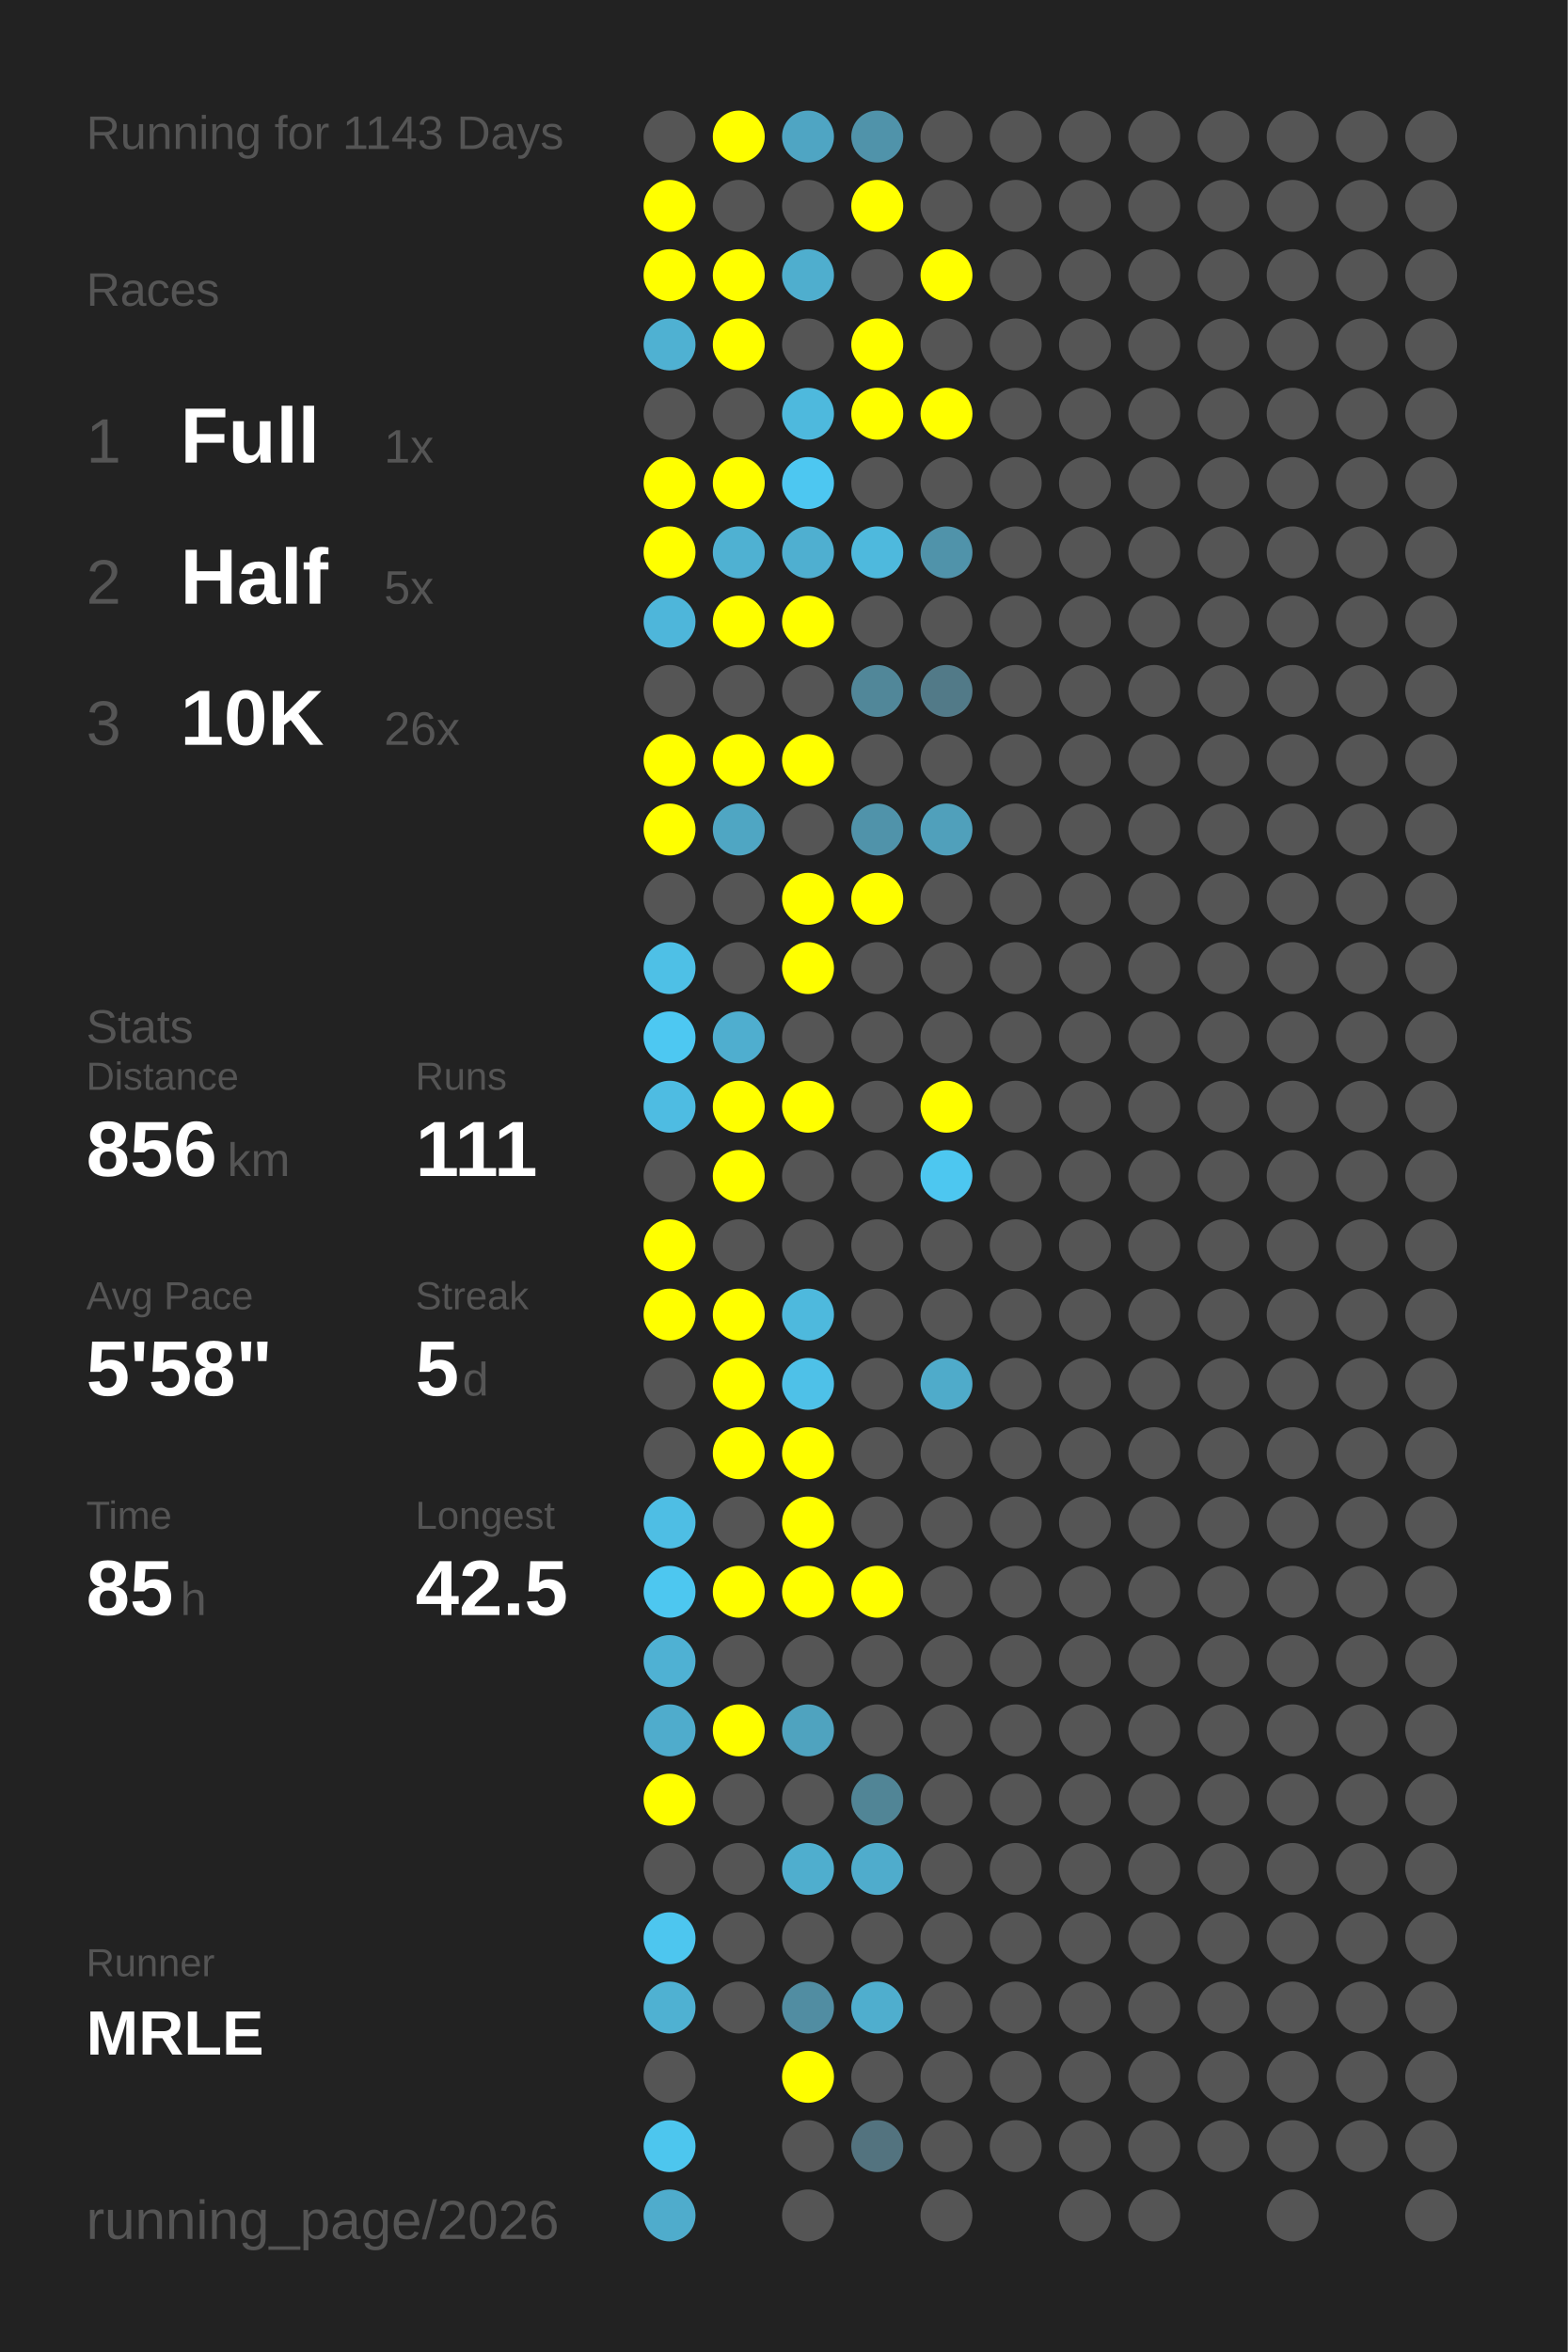
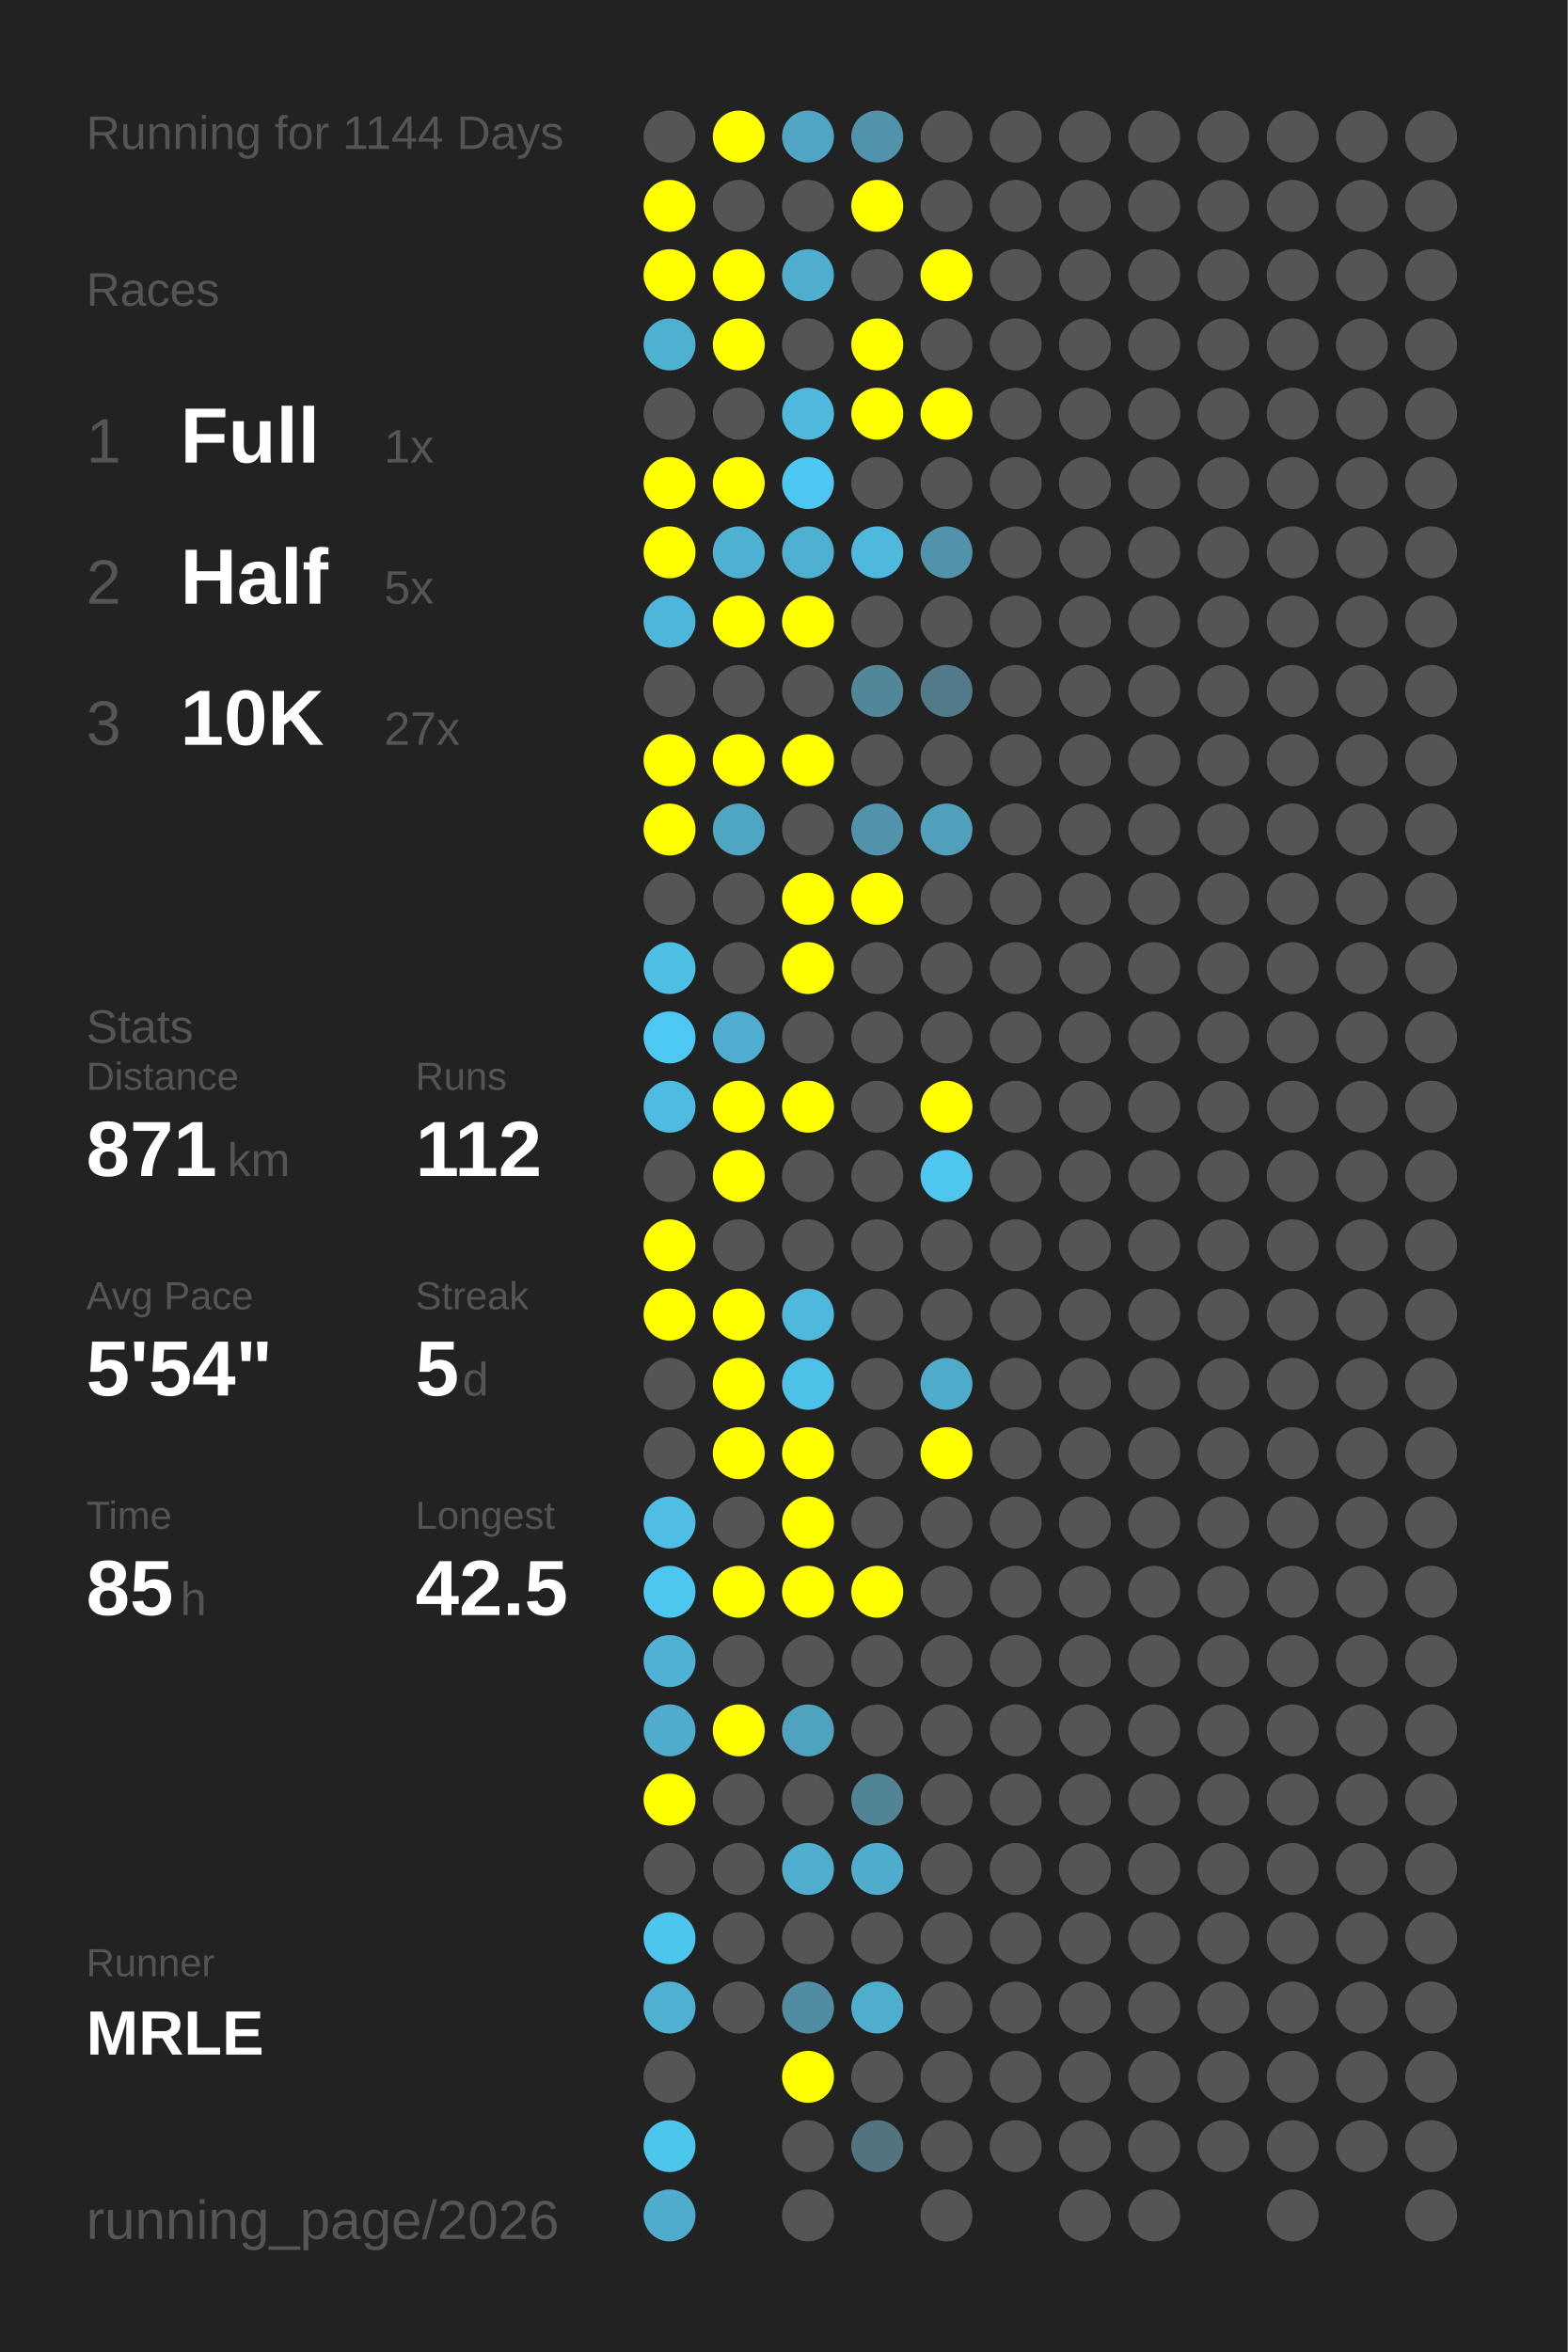
<svg xmlns="http://www.w3.org/2000/svg" baseProfile="full" height="300mm" version="1.1" viewBox="0,0,200,300" width="200mm">
  <defs />
  <rect fill="#222222" height="300" width="200" x="0" y="0" />
-   <text fill="#555555" style="font-size:6px; font-family:Arial;" x="11" y="19">Running for 1143 Days</text>
+   <text fill="#555555" style="font-size:6px; font-family:Arial;" x="11" y="19">Running for 1144 Days</text>
  <text fill="#555555" style="font-size:6px; font-family:Arial;" x="11" y="39">Races</text>
  <text fill="#555555" style="font-size:8px; font-family:Arial;" x="11" y="59">1</text>
  <text fill="#FFFFFF" style="font-size:10px; font-family:Arial; font-weight:bold;" x="23" y="59">Full</text>
  <text fill="#555555" style="font-size:6px; font-family:Arial;" x="49" y="59">1x</text>
  <text fill="#555555" style="font-size:8px; font-family:Arial;" x="11" y="77">2</text>
  <text fill="#FFFFFF" style="font-size:10px; font-family:Arial; font-weight:bold;" x="23" y="77">Half</text>
  <text fill="#555555" style="font-size:6px; font-family:Arial;" x="49" y="77">5x</text>
  <text fill="#555555" style="font-size:8px; font-family:Arial;" x="11" y="95">3</text>
  <text fill="#FFFFFF" style="font-size:10px; font-family:Arial; font-weight:bold;" x="23" y="95">10K</text>
-   <text fill="#555555" style="font-size:6px; font-family:Arial;" x="49" y="95">26x</text>
+   <text fill="#555555" style="font-size:6px; font-family:Arial;" x="49" y="95">27x</text>
  <text fill="#555555" style="font-size:6px; font-family:Arial;" x="11" y="133">Stats</text>
  <text fill="#555555" style="font-size:5px; font-family:Arial;" x="11" y="139">Distance</text>
-   <text fill="#FFFFFF" style="font-size:10px; font-family:Arial; font-weight:bold;" x="11" y="150">856</text>
+   <text fill="#FFFFFF" style="font-size:10px; font-family:Arial; font-weight:bold;" x="11" y="150">871</text>
  <text fill="#555555" style="font-size:6px; font-family:Arial;" x="29" y="150">km</text>
  <text fill="#555555" style="font-size:5px; font-family:Arial;" x="53" y="139">Runs</text>
-   <text fill="#FFFFFF" style="font-size:10px; font-family:Arial; font-weight:bold;" x="53" y="150">111</text>
+   <text fill="#FFFFFF" style="font-size:10px; font-family:Arial; font-weight:bold;" x="53" y="150">112</text>
  <text fill="#555555" style="font-size:5px; font-family:Arial;" x="11" y="167">Avg Pace</text>
-   <text fill="#FFFFFF" style="font-size:10px; font-family:Arial; font-weight:bold;" x="11" y="178">5'58"</text>
+   <text fill="#FFFFFF" style="font-size:10px; font-family:Arial; font-weight:bold;" x="11" y="178">5'54"</text>
  <text fill="#555555" style="font-size:5px; font-family:Arial;" x="53" y="167">Streak</text>
  <text fill="#FFFFFF" style="font-size:10px; font-family:Arial; font-weight:bold;" x="53" y="178">5</text>
  <text fill="#555555" style="font-size:6px; font-family:Arial;" x="59" y="178">d</text>
  <text fill="#555555" style="font-size:5px; font-family:Arial;" x="11" y="195">Time</text>
  <text fill="#FFFFFF" style="font-size:10px; font-family:Arial; font-weight:bold;" x="11" y="206">85</text>
  <text fill="#555555" style="font-size:6px; font-family:Arial;" x="23" y="206">h</text>
  <text fill="#555555" style="font-size:5px; font-family:Arial;" x="53" y="195">Longest</text>
  <text fill="#FFFFFF" style="font-size:10px; font-family:Arial; font-weight:bold;" x="53" y="206">42.5</text>
  <text fill="#555555" style="font-size:5px; font-family:Arial;" x="11" y="252.065">Runner</text>
  <text fill="#FFFFFF" style="font-size:8px; font-family:Arial; font-weight:bold;" x="11" y="262.065">MRLE</text>
  <text fill="#555555" style="font-size:7px; font-family:Arial;" x="11" y="285.581">running_page/2026</text>
  <circle cx="85.417" cy="17.419" fill="#555555" r="3.312" />
  <circle cx="85.417" cy="26.258" fill="#FFFF00" r="3.312" />
  <circle cx="85.417" cy="35.097" fill="#FFFF00" r="3.312" />
  <circle cx="85.417" cy="43.935" fill="#4fb1d2" r="3.312" />
  <circle cx="85.417" cy="52.774" fill="#555555" r="3.312" />
  <circle cx="85.417" cy="61.613" fill="#FFFF00" r="3.312" />
  <circle cx="85.417" cy="70.452" fill="#FFFF00" r="3.312" />
  <circle cx="85.417" cy="79.29" fill="#4eb6da" r="3.312" />
  <circle cx="85.417" cy="88.129" fill="#555555" r="3.312" />
  <circle cx="85.417" cy="96.968" fill="#FFFF00" r="3.312" />
  <circle cx="85.417" cy="105.806" fill="#FFFF00" r="3.312" />
  <circle cx="85.417" cy="114.645" fill="#555555" r="3.312" />
  <circle cx="85.417" cy="123.484" fill="#4ec0e6" r="3.312" />
  <circle cx="85.417" cy="132.323" fill="#4dc8f2" r="3.312" />
  <circle cx="85.417" cy="141.161" fill="#4ebce2" r="3.312" />
  <circle cx="85.417" cy="150" fill="#555555" r="3.312" />
  <circle cx="85.417" cy="158.839" fill="#FFFF00" r="3.312" />
  <circle cx="85.417" cy="167.677" fill="#FFFF00" r="3.312" />
  <circle cx="85.417" cy="176.516" fill="#555555" r="3.312" />
  <circle cx="85.417" cy="185.355" fill="#555555" r="3.312" />
  <circle cx="85.417" cy="194.194" fill="#4ebee4" r="3.312" />
  <circle cx="85.417" cy="203.032" fill="#4dc7f0" r="3.312" />
  <circle cx="85.417" cy="211.871" fill="#4fb1d3" r="3.312" />
  <circle cx="85.417" cy="220.71" fill="#4faccc" r="3.312" />
  <circle cx="85.417" cy="229.548" fill="#FFFF00" r="3.312" />
  <circle cx="85.417" cy="238.387" fill="#555555" r="3.312" />
  <circle cx="85.417" cy="247.226" fill="#4dc6ef" r="3.312" />
  <circle cx="85.417" cy="256.065" fill="#4fb1d2" r="3.312" />
  <circle cx="85.417" cy="264.903" fill="#555555" r="3.312" />
  <circle cx="85.417" cy="273.742" fill="#4dc6ee" r="3.312" />
  <circle cx="85.417" cy="282.581" fill="#4faccc" r="3.312" />
  <circle cx="94.25" cy="17.419" fill="#FFFF00" r="3.312" />
  <circle cx="94.25" cy="26.258" fill="#555555" r="3.312" />
  <circle cx="94.25" cy="35.097" fill="#FFFF00" r="3.312" />
  <circle cx="94.25" cy="43.935" fill="#FFFF00" r="3.312" />
  <circle cx="94.25" cy="52.774" fill="#555555" r="3.312" />
  <circle cx="94.25" cy="61.613" fill="#FFFF00" r="3.312" />
  <circle cx="94.25" cy="70.452" fill="#4fb1d2" r="3.312" />
  <circle cx="94.25" cy="79.29" fill="#FFFF00" r="3.312" />
  <circle cx="94.25" cy="88.129" fill="#555555" r="3.312" />
  <circle cx="94.25" cy="96.968" fill="#FFFF00" r="3.312" />
  <circle cx="94.25" cy="105.806" fill="#4fa6c3" r="3.312" />
  <circle cx="94.25" cy="114.645" fill="#555555" r="3.312" />
  <circle cx="94.25" cy="123.484" fill="#555555" r="3.312" />
  <circle cx="94.25" cy="132.323" fill="#4faecf" r="3.312" />
  <circle cx="94.25" cy="141.161" fill="#FFFF00" r="3.312" />
  <circle cx="94.25" cy="150" fill="#FFFF00" r="3.312" />
  <circle cx="94.25" cy="158.839" fill="#555555" r="3.312" />
  <circle cx="94.25" cy="167.677" fill="#FFFF00" r="3.312" />
  <circle cx="94.25" cy="176.516" fill="#FFFF00" r="3.312" />
  <circle cx="94.25" cy="185.355" fill="#FFFF00" r="3.312" />
  <circle cx="94.25" cy="194.194" fill="#555555" r="3.312" />
  <circle cx="94.25" cy="203.032" fill="#FFFF00" r="3.312" />
  <circle cx="94.25" cy="211.871" fill="#555555" r="3.312" />
  <circle cx="94.25" cy="220.71" fill="#FFFF00" r="3.312" />
  <circle cx="94.25" cy="229.548" fill="#555555" r="3.312" />
  <circle cx="94.25" cy="238.387" fill="#555555" r="3.312" />
  <circle cx="94.25" cy="247.226" fill="#555555" r="3.312" />
  <circle cx="94.25" cy="256.065" fill="#555555" r="3.312" />
  <circle cx="103.083" cy="17.419" fill="#4fa5c3" r="3.312" />
  <circle cx="103.083" cy="26.258" fill="#555555" r="3.312" />
  <circle cx="103.083" cy="35.097" fill="#4faece" r="3.312" />
  <circle cx="103.083" cy="43.935" fill="#555555" r="3.312" />
  <circle cx="103.083" cy="52.774" fill="#4eb9dd" r="3.312" />
  <circle cx="103.083" cy="61.613" fill="#4dc7f1" r="3.312" />
  <circle cx="103.083" cy="70.452" fill="#4fafd0" r="3.312" />
  <circle cx="103.083" cy="79.29" fill="#FFFF00" r="3.312" />
  <circle cx="103.083" cy="88.129" fill="#555555" r="3.312" />
  <circle cx="103.083" cy="96.968" fill="#FFFF00" r="3.312" />
  <circle cx="103.083" cy="105.806" fill="#555555" r="3.312" />
  <circle cx="103.083" cy="114.645" fill="#FFFF00" r="3.312" />
  <circle cx="103.083" cy="123.484" fill="#FFFF00" r="3.312" />
  <circle cx="103.083" cy="132.323" fill="#555555" r="3.312" />
  <circle cx="103.083" cy="141.161" fill="#FFFF00" r="3.312" />
  <circle cx="103.083" cy="150" fill="#555555" r="3.312" />
  <circle cx="103.083" cy="158.839" fill="#555555" r="3.312" />
  <circle cx="103.083" cy="167.677" fill="#4eb9dd" r="3.312" />
  <circle cx="103.083" cy="176.516" fill="#4ec1e8" r="3.312" />
  <circle cx="103.083" cy="185.355" fill="#FFFF00" r="3.312" />
  <circle cx="103.083" cy="194.194" fill="#FFFF00" r="3.312" />
  <circle cx="103.083" cy="203.032" fill="#FFFF00" r="3.312" />
  <circle cx="103.083" cy="211.871" fill="#555555" r="3.312" />
  <circle cx="103.083" cy="220.71" fill="#4fa3bf" r="3.312" />
  <circle cx="103.083" cy="229.548" fill="#555555" r="3.312" />
  <circle cx="103.083" cy="238.387" fill="#4faece" r="3.312" />
  <circle cx="103.083" cy="247.226" fill="#555555" r="3.312" />
  <circle cx="103.083" cy="256.065" fill="#518da2" r="3.312" />
  <circle cx="103.083" cy="264.903" fill="#FFFF00" r="3.312" />
  <circle cx="103.083" cy="273.742" fill="#555555" r="3.312" />
  <circle cx="103.083" cy="282.581" fill="#555555" r="3.312" />
  <circle cx="111.917" cy="17.419" fill="#5093aa" r="3.312" />
  <circle cx="111.917" cy="26.258" fill="#FFFF00" r="3.312" />
  <circle cx="111.917" cy="35.097" fill="#555555" r="3.312" />
  <circle cx="111.917" cy="43.935" fill="#FFFF00" r="3.312" />
  <circle cx="111.917" cy="52.774" fill="#FFFF00" r="3.312" />
  <circle cx="111.917" cy="61.613" fill="#555555" r="3.312" />
  <circle cx="111.917" cy="70.452" fill="#4eb9dd" r="3.312" />
  <circle cx="111.917" cy="79.29" fill="#555555" r="3.312" />
  <circle cx="111.917" cy="88.129" fill="#518799" r="3.312" />
  <circle cx="111.917" cy="96.968" fill="#555555" r="3.312" />
  <circle cx="111.917" cy="105.806" fill="#5093aa" r="3.312" />
  <circle cx="111.917" cy="114.645" fill="#FFFF00" r="3.312" />
  <circle cx="111.917" cy="123.484" fill="#555555" r="3.312" />
  <circle cx="111.917" cy="132.323" fill="#555555" r="3.312" />
  <circle cx="111.917" cy="141.161" fill="#555555" r="3.312" />
  <circle cx="111.917" cy="150" fill="#555555" r="3.312" />
  <circle cx="111.917" cy="158.839" fill="#555555" r="3.312" />
  <circle cx="111.917" cy="167.677" fill="#555555" r="3.312" />
  <circle cx="111.917" cy="176.516" fill="#555555" r="3.312" />
  <circle cx="111.917" cy="185.355" fill="#555555" r="3.312" />
  <circle cx="111.917" cy="194.194" fill="#555555" r="3.312" />
  <circle cx="111.917" cy="203.032" fill="#FFFF00" r="3.312" />
  <circle cx="111.917" cy="211.871" fill="#555555" r="3.312" />
  <circle cx="111.917" cy="220.71" fill="#555555" r="3.312" />
  <circle cx="111.917" cy="229.548" fill="#518596" r="3.312" />
  <circle cx="111.917" cy="238.387" fill="#4faccc" r="3.312" />
  <circle cx="111.917" cy="247.226" fill="#555555" r="3.312" />
  <circle cx="111.917" cy="256.065" fill="#4faece" r="3.312" />
  <circle cx="111.917" cy="264.903" fill="#555555" r="3.312" />
  <circle cx="111.917" cy="273.742" fill="#53737f" r="3.312" />
  <circle cx="120.75" cy="17.419" fill="#555555" r="3.312" />
  <circle cx="120.75" cy="26.258" fill="#555555" r="3.312" />
  <circle cx="120.75" cy="35.097" fill="#FFFF00" r="3.312" />
  <circle cx="120.75" cy="43.935" fill="#555555" r="3.312" />
  <circle cx="120.75" cy="52.774" fill="#FFFF00" r="3.312" />
  <circle cx="120.75" cy="61.613" fill="#555555" r="3.312" />
  <circle cx="120.75" cy="70.452" fill="#5093aa" r="3.312" />
  <circle cx="120.75" cy="79.29" fill="#555555" r="3.312" />
  <circle cx="120.75" cy="88.129" fill="#527a88" r="3.312" />
  <circle cx="120.75" cy="96.968" fill="#555555" r="3.312" />
  <circle cx="120.75" cy="105.806" fill="#50a0bb" r="3.312" />
  <circle cx="120.75" cy="114.645" fill="#555555" r="3.312" />
  <circle cx="120.75" cy="123.484" fill="#555555" r="3.312" />
  <circle cx="120.75" cy="132.323" fill="#555555" r="3.312" />
  <circle cx="120.75" cy="141.161" fill="#FFFF00" r="3.312" />
  <circle cx="120.75" cy="150" fill="#4dc7f0" r="3.312" />
  <circle cx="120.75" cy="158.839" fill="#555555" r="3.312" />
  <circle cx="120.75" cy="167.677" fill="#555555" r="3.312" />
  <circle cx="120.75" cy="176.516" fill="#4fabca" r="3.312" />
-   <circle cx="120.75" cy="185.355" fill="#555555" r="3.312" />
+   <circle cx="120.75" cy="185.355" fill="#FFFF00" r="3.312" />
  <circle cx="120.75" cy="194.194" fill="#555555" r="3.312" />
  <circle cx="120.75" cy="203.032" fill="#555555" r="3.312" />
  <circle cx="120.75" cy="211.871" fill="#555555" r="3.312" />
  <circle cx="120.75" cy="220.71" fill="#555555" r="3.312" />
  <circle cx="120.75" cy="229.548" fill="#555555" r="3.312" />
  <circle cx="120.75" cy="238.387" fill="#555555" r="3.312" />
  <circle cx="120.75" cy="247.226" fill="#555555" r="3.312" />
  <circle cx="120.75" cy="256.065" fill="#555555" r="3.312" />
  <circle cx="120.75" cy="264.903" fill="#555555" r="3.312" />
  <circle cx="120.75" cy="273.742" fill="#555555" r="3.312" />
  <circle cx="120.75" cy="282.581" fill="#555555" r="3.312" />
  <circle cx="129.583" cy="17.419" fill="#555555" r="3.312" />
  <circle cx="129.583" cy="26.258" fill="#555555" r="3.312" />
  <circle cx="129.583" cy="35.097" fill="#555555" r="3.312" />
  <circle cx="129.583" cy="43.935" fill="#555555" r="3.312" />
  <circle cx="129.583" cy="52.774" fill="#555555" r="3.312" />
  <circle cx="129.583" cy="61.613" fill="#555555" r="3.312" />
  <circle cx="129.583" cy="70.452" fill="#555555" r="3.312" />
  <circle cx="129.583" cy="79.29" fill="#555555" r="3.312" />
  <circle cx="129.583" cy="88.129" fill="#555555" r="3.312" />
  <circle cx="129.583" cy="96.968" fill="#555555" r="3.312" />
  <circle cx="129.583" cy="105.806" fill="#555555" r="3.312" />
  <circle cx="129.583" cy="114.645" fill="#555555" r="3.312" />
  <circle cx="129.583" cy="123.484" fill="#555555" r="3.312" />
  <circle cx="129.583" cy="132.323" fill="#555555" r="3.312" />
  <circle cx="129.583" cy="141.161" fill="#555555" r="3.312" />
  <circle cx="129.583" cy="150" fill="#555555" r="3.312" />
  <circle cx="129.583" cy="158.839" fill="#555555" r="3.312" />
  <circle cx="129.583" cy="167.677" fill="#555555" r="3.312" />
  <circle cx="129.583" cy="176.516" fill="#555555" r="3.312" />
  <circle cx="129.583" cy="185.355" fill="#555555" r="3.312" />
  <circle cx="129.583" cy="194.194" fill="#555555" r="3.312" />
  <circle cx="129.583" cy="203.032" fill="#555555" r="3.312" />
  <circle cx="129.583" cy="211.871" fill="#555555" r="3.312" />
  <circle cx="129.583" cy="220.71" fill="#555555" r="3.312" />
  <circle cx="129.583" cy="229.548" fill="#555555" r="3.312" />
  <circle cx="129.583" cy="238.387" fill="#555555" r="3.312" />
  <circle cx="129.583" cy="247.226" fill="#555555" r="3.312" />
  <circle cx="129.583" cy="256.065" fill="#555555" r="3.312" />
  <circle cx="129.583" cy="264.903" fill="#555555" r="3.312" />
  <circle cx="129.583" cy="273.742" fill="#555555" r="3.312" />
  <circle cx="138.417" cy="17.419" fill="#555555" r="3.312" />
  <circle cx="138.417" cy="26.258" fill="#555555" r="3.312" />
  <circle cx="138.417" cy="35.097" fill="#555555" r="3.312" />
  <circle cx="138.417" cy="43.935" fill="#555555" r="3.312" />
  <circle cx="138.417" cy="52.774" fill="#555555" r="3.312" />
  <circle cx="138.417" cy="61.613" fill="#555555" r="3.312" />
  <circle cx="138.417" cy="70.452" fill="#555555" r="3.312" />
  <circle cx="138.417" cy="79.29" fill="#555555" r="3.312" />
  <circle cx="138.417" cy="88.129" fill="#555555" r="3.312" />
  <circle cx="138.417" cy="96.968" fill="#555555" r="3.312" />
  <circle cx="138.417" cy="105.806" fill="#555555" r="3.312" />
  <circle cx="138.417" cy="114.645" fill="#555555" r="3.312" />
  <circle cx="138.417" cy="123.484" fill="#555555" r="3.312" />
  <circle cx="138.417" cy="132.323" fill="#555555" r="3.312" />
  <circle cx="138.417" cy="141.161" fill="#555555" r="3.312" />
  <circle cx="138.417" cy="150" fill="#555555" r="3.312" />
  <circle cx="138.417" cy="158.839" fill="#555555" r="3.312" />
  <circle cx="138.417" cy="167.677" fill="#555555" r="3.312" />
  <circle cx="138.417" cy="176.516" fill="#555555" r="3.312" />
  <circle cx="138.417" cy="185.355" fill="#555555" r="3.312" />
  <circle cx="138.417" cy="194.194" fill="#555555" r="3.312" />
  <circle cx="138.417" cy="203.032" fill="#555555" r="3.312" />
  <circle cx="138.417" cy="211.871" fill="#555555" r="3.312" />
  <circle cx="138.417" cy="220.71" fill="#555555" r="3.312" />
  <circle cx="138.417" cy="229.548" fill="#555555" r="3.312" />
  <circle cx="138.417" cy="238.387" fill="#555555" r="3.312" />
  <circle cx="138.417" cy="247.226" fill="#555555" r="3.312" />
  <circle cx="138.417" cy="256.065" fill="#555555" r="3.312" />
  <circle cx="138.417" cy="264.903" fill="#555555" r="3.312" />
  <circle cx="138.417" cy="273.742" fill="#555555" r="3.312" />
  <circle cx="138.417" cy="282.581" fill="#555555" r="3.312" />
  <circle cx="147.25" cy="17.419" fill="#555555" r="3.312" />
  <circle cx="147.25" cy="26.258" fill="#555555" r="3.312" />
  <circle cx="147.25" cy="35.097" fill="#555555" r="3.312" />
  <circle cx="147.25" cy="43.935" fill="#555555" r="3.312" />
  <circle cx="147.25" cy="52.774" fill="#555555" r="3.312" />
  <circle cx="147.25" cy="61.613" fill="#555555" r="3.312" />
  <circle cx="147.25" cy="70.452" fill="#555555" r="3.312" />
  <circle cx="147.25" cy="79.29" fill="#555555" r="3.312" />
  <circle cx="147.25" cy="88.129" fill="#555555" r="3.312" />
  <circle cx="147.25" cy="96.968" fill="#555555" r="3.312" />
  <circle cx="147.25" cy="105.806" fill="#555555" r="3.312" />
  <circle cx="147.25" cy="114.645" fill="#555555" r="3.312" />
  <circle cx="147.25" cy="123.484" fill="#555555" r="3.312" />
  <circle cx="147.25" cy="132.323" fill="#555555" r="3.312" />
  <circle cx="147.25" cy="141.161" fill="#555555" r="3.312" />
  <circle cx="147.25" cy="150" fill="#555555" r="3.312" />
  <circle cx="147.25" cy="158.839" fill="#555555" r="3.312" />
  <circle cx="147.25" cy="167.677" fill="#555555" r="3.312" />
  <circle cx="147.25" cy="176.516" fill="#555555" r="3.312" />
  <circle cx="147.25" cy="185.355" fill="#555555" r="3.312" />
  <circle cx="147.25" cy="194.194" fill="#555555" r="3.312" />
  <circle cx="147.25" cy="203.032" fill="#555555" r="3.312" />
  <circle cx="147.25" cy="211.871" fill="#555555" r="3.312" />
  <circle cx="147.25" cy="220.71" fill="#555555" r="3.312" />
  <circle cx="147.25" cy="229.548" fill="#555555" r="3.312" />
  <circle cx="147.25" cy="238.387" fill="#555555" r="3.312" />
  <circle cx="147.25" cy="247.226" fill="#555555" r="3.312" />
  <circle cx="147.25" cy="256.065" fill="#555555" r="3.312" />
  <circle cx="147.25" cy="264.903" fill="#555555" r="3.312" />
  <circle cx="147.25" cy="273.742" fill="#555555" r="3.312" />
  <circle cx="147.25" cy="282.581" fill="#555555" r="3.312" />
  <circle cx="156.083" cy="17.419" fill="#555555" r="3.312" />
  <circle cx="156.083" cy="26.258" fill="#555555" r="3.312" />
  <circle cx="156.083" cy="35.097" fill="#555555" r="3.312" />
  <circle cx="156.083" cy="43.935" fill="#555555" r="3.312" />
  <circle cx="156.083" cy="52.774" fill="#555555" r="3.312" />
  <circle cx="156.083" cy="61.613" fill="#555555" r="3.312" />
  <circle cx="156.083" cy="70.452" fill="#555555" r="3.312" />
  <circle cx="156.083" cy="79.29" fill="#555555" r="3.312" />
  <circle cx="156.083" cy="88.129" fill="#555555" r="3.312" />
  <circle cx="156.083" cy="96.968" fill="#555555" r="3.312" />
  <circle cx="156.083" cy="105.806" fill="#555555" r="3.312" />
  <circle cx="156.083" cy="114.645" fill="#555555" r="3.312" />
  <circle cx="156.083" cy="123.484" fill="#555555" r="3.312" />
  <circle cx="156.083" cy="132.323" fill="#555555" r="3.312" />
  <circle cx="156.083" cy="141.161" fill="#555555" r="3.312" />
  <circle cx="156.083" cy="150" fill="#555555" r="3.312" />
  <circle cx="156.083" cy="158.839" fill="#555555" r="3.312" />
  <circle cx="156.083" cy="167.677" fill="#555555" r="3.312" />
  <circle cx="156.083" cy="176.516" fill="#555555" r="3.312" />
  <circle cx="156.083" cy="185.355" fill="#555555" r="3.312" />
  <circle cx="156.083" cy="194.194" fill="#555555" r="3.312" />
  <circle cx="156.083" cy="203.032" fill="#555555" r="3.312" />
  <circle cx="156.083" cy="211.871" fill="#555555" r="3.312" />
  <circle cx="156.083" cy="220.71" fill="#555555" r="3.312" />
  <circle cx="156.083" cy="229.548" fill="#555555" r="3.312" />
  <circle cx="156.083" cy="238.387" fill="#555555" r="3.312" />
  <circle cx="156.083" cy="247.226" fill="#555555" r="3.312" />
  <circle cx="156.083" cy="256.065" fill="#555555" r="3.312" />
  <circle cx="156.083" cy="264.903" fill="#555555" r="3.312" />
  <circle cx="156.083" cy="273.742" fill="#555555" r="3.312" />
  <circle cx="164.917" cy="17.419" fill="#555555" r="3.312" />
  <circle cx="164.917" cy="26.258" fill="#555555" r="3.312" />
  <circle cx="164.917" cy="35.097" fill="#555555" r="3.312" />
  <circle cx="164.917" cy="43.935" fill="#555555" r="3.312" />
  <circle cx="164.917" cy="52.774" fill="#555555" r="3.312" />
  <circle cx="164.917" cy="61.613" fill="#555555" r="3.312" />
  <circle cx="164.917" cy="70.452" fill="#555555" r="3.312" />
  <circle cx="164.917" cy="79.29" fill="#555555" r="3.312" />
  <circle cx="164.917" cy="88.129" fill="#555555" r="3.312" />
  <circle cx="164.917" cy="96.968" fill="#555555" r="3.312" />
  <circle cx="164.917" cy="105.806" fill="#555555" r="3.312" />
  <circle cx="164.917" cy="114.645" fill="#555555" r="3.312" />
  <circle cx="164.917" cy="123.484" fill="#555555" r="3.312" />
  <circle cx="164.917" cy="132.323" fill="#555555" r="3.312" />
  <circle cx="164.917" cy="141.161" fill="#555555" r="3.312" />
  <circle cx="164.917" cy="150" fill="#555555" r="3.312" />
  <circle cx="164.917" cy="158.839" fill="#555555" r="3.312" />
  <circle cx="164.917" cy="167.677" fill="#555555" r="3.312" />
  <circle cx="164.917" cy="176.516" fill="#555555" r="3.312" />
  <circle cx="164.917" cy="185.355" fill="#555555" r="3.312" />
  <circle cx="164.917" cy="194.194" fill="#555555" r="3.312" />
  <circle cx="164.917" cy="203.032" fill="#555555" r="3.312" />
  <circle cx="164.917" cy="211.871" fill="#555555" r="3.312" />
  <circle cx="164.917" cy="220.71" fill="#555555" r="3.312" />
  <circle cx="164.917" cy="229.548" fill="#555555" r="3.312" />
  <circle cx="164.917" cy="238.387" fill="#555555" r="3.312" />
  <circle cx="164.917" cy="247.226" fill="#555555" r="3.312" />
  <circle cx="164.917" cy="256.065" fill="#555555" r="3.312" />
  <circle cx="164.917" cy="264.903" fill="#555555" r="3.312" />
  <circle cx="164.917" cy="273.742" fill="#555555" r="3.312" />
  <circle cx="164.917" cy="282.581" fill="#555555" r="3.312" />
  <circle cx="173.75" cy="17.419" fill="#555555" r="3.312" />
  <circle cx="173.75" cy="26.258" fill="#555555" r="3.312" />
  <circle cx="173.75" cy="35.097" fill="#555555" r="3.312" />
  <circle cx="173.75" cy="43.935" fill="#555555" r="3.312" />
  <circle cx="173.75" cy="52.774" fill="#555555" r="3.312" />
  <circle cx="173.75" cy="61.613" fill="#555555" r="3.312" />
  <circle cx="173.75" cy="70.452" fill="#555555" r="3.312" />
  <circle cx="173.75" cy="79.29" fill="#555555" r="3.312" />
  <circle cx="173.75" cy="88.129" fill="#555555" r="3.312" />
  <circle cx="173.75" cy="96.968" fill="#555555" r="3.312" />
  <circle cx="173.75" cy="105.806" fill="#555555" r="3.312" />
  <circle cx="173.75" cy="114.645" fill="#555555" r="3.312" />
  <circle cx="173.75" cy="123.484" fill="#555555" r="3.312" />
  <circle cx="173.75" cy="132.323" fill="#555555" r="3.312" />
  <circle cx="173.75" cy="141.161" fill="#555555" r="3.312" />
  <circle cx="173.75" cy="150" fill="#555555" r="3.312" />
  <circle cx="173.75" cy="158.839" fill="#555555" r="3.312" />
  <circle cx="173.75" cy="167.677" fill="#555555" r="3.312" />
  <circle cx="173.75" cy="176.516" fill="#555555" r="3.312" />
  <circle cx="173.75" cy="185.355" fill="#555555" r="3.312" />
  <circle cx="173.75" cy="194.194" fill="#555555" r="3.312" />
  <circle cx="173.75" cy="203.032" fill="#555555" r="3.312" />
  <circle cx="173.75" cy="211.871" fill="#555555" r="3.312" />
  <circle cx="173.75" cy="220.71" fill="#555555" r="3.312" />
  <circle cx="173.75" cy="229.548" fill="#555555" r="3.312" />
  <circle cx="173.75" cy="238.387" fill="#555555" r="3.312" />
  <circle cx="173.75" cy="247.226" fill="#555555" r="3.312" />
  <circle cx="173.75" cy="256.065" fill="#555555" r="3.312" />
  <circle cx="173.75" cy="264.903" fill="#555555" r="3.312" />
  <circle cx="173.75" cy="273.742" fill="#555555" r="3.312" />
  <circle cx="182.583" cy="17.419" fill="#555555" r="3.312" />
  <circle cx="182.583" cy="26.258" fill="#555555" r="3.312" />
  <circle cx="182.583" cy="35.097" fill="#555555" r="3.312" />
  <circle cx="182.583" cy="43.935" fill="#555555" r="3.312" />
  <circle cx="182.583" cy="52.774" fill="#555555" r="3.312" />
  <circle cx="182.583" cy="61.613" fill="#555555" r="3.312" />
  <circle cx="182.583" cy="70.452" fill="#555555" r="3.312" />
  <circle cx="182.583" cy="79.29" fill="#555555" r="3.312" />
  <circle cx="182.583" cy="88.129" fill="#555555" r="3.312" />
  <circle cx="182.583" cy="96.968" fill="#555555" r="3.312" />
  <circle cx="182.583" cy="105.806" fill="#555555" r="3.312" />
  <circle cx="182.583" cy="114.645" fill="#555555" r="3.312" />
  <circle cx="182.583" cy="123.484" fill="#555555" r="3.312" />
  <circle cx="182.583" cy="132.323" fill="#555555" r="3.312" />
  <circle cx="182.583" cy="141.161" fill="#555555" r="3.312" />
  <circle cx="182.583" cy="150" fill="#555555" r="3.312" />
  <circle cx="182.583" cy="158.839" fill="#555555" r="3.312" />
  <circle cx="182.583" cy="167.677" fill="#555555" r="3.312" />
  <circle cx="182.583" cy="176.516" fill="#555555" r="3.312" />
  <circle cx="182.583" cy="185.355" fill="#555555" r="3.312" />
  <circle cx="182.583" cy="194.194" fill="#555555" r="3.312" />
  <circle cx="182.583" cy="203.032" fill="#555555" r="3.312" />
  <circle cx="182.583" cy="211.871" fill="#555555" r="3.312" />
  <circle cx="182.583" cy="220.71" fill="#555555" r="3.312" />
  <circle cx="182.583" cy="229.548" fill="#555555" r="3.312" />
  <circle cx="182.583" cy="238.387" fill="#555555" r="3.312" />
  <circle cx="182.583" cy="247.226" fill="#555555" r="3.312" />
  <circle cx="182.583" cy="256.065" fill="#555555" r="3.312" />
  <circle cx="182.583" cy="264.903" fill="#555555" r="3.312" />
  <circle cx="182.583" cy="273.742" fill="#555555" r="3.312" />
  <circle cx="182.583" cy="282.581" fill="#555555" r="3.312" />
</svg>
